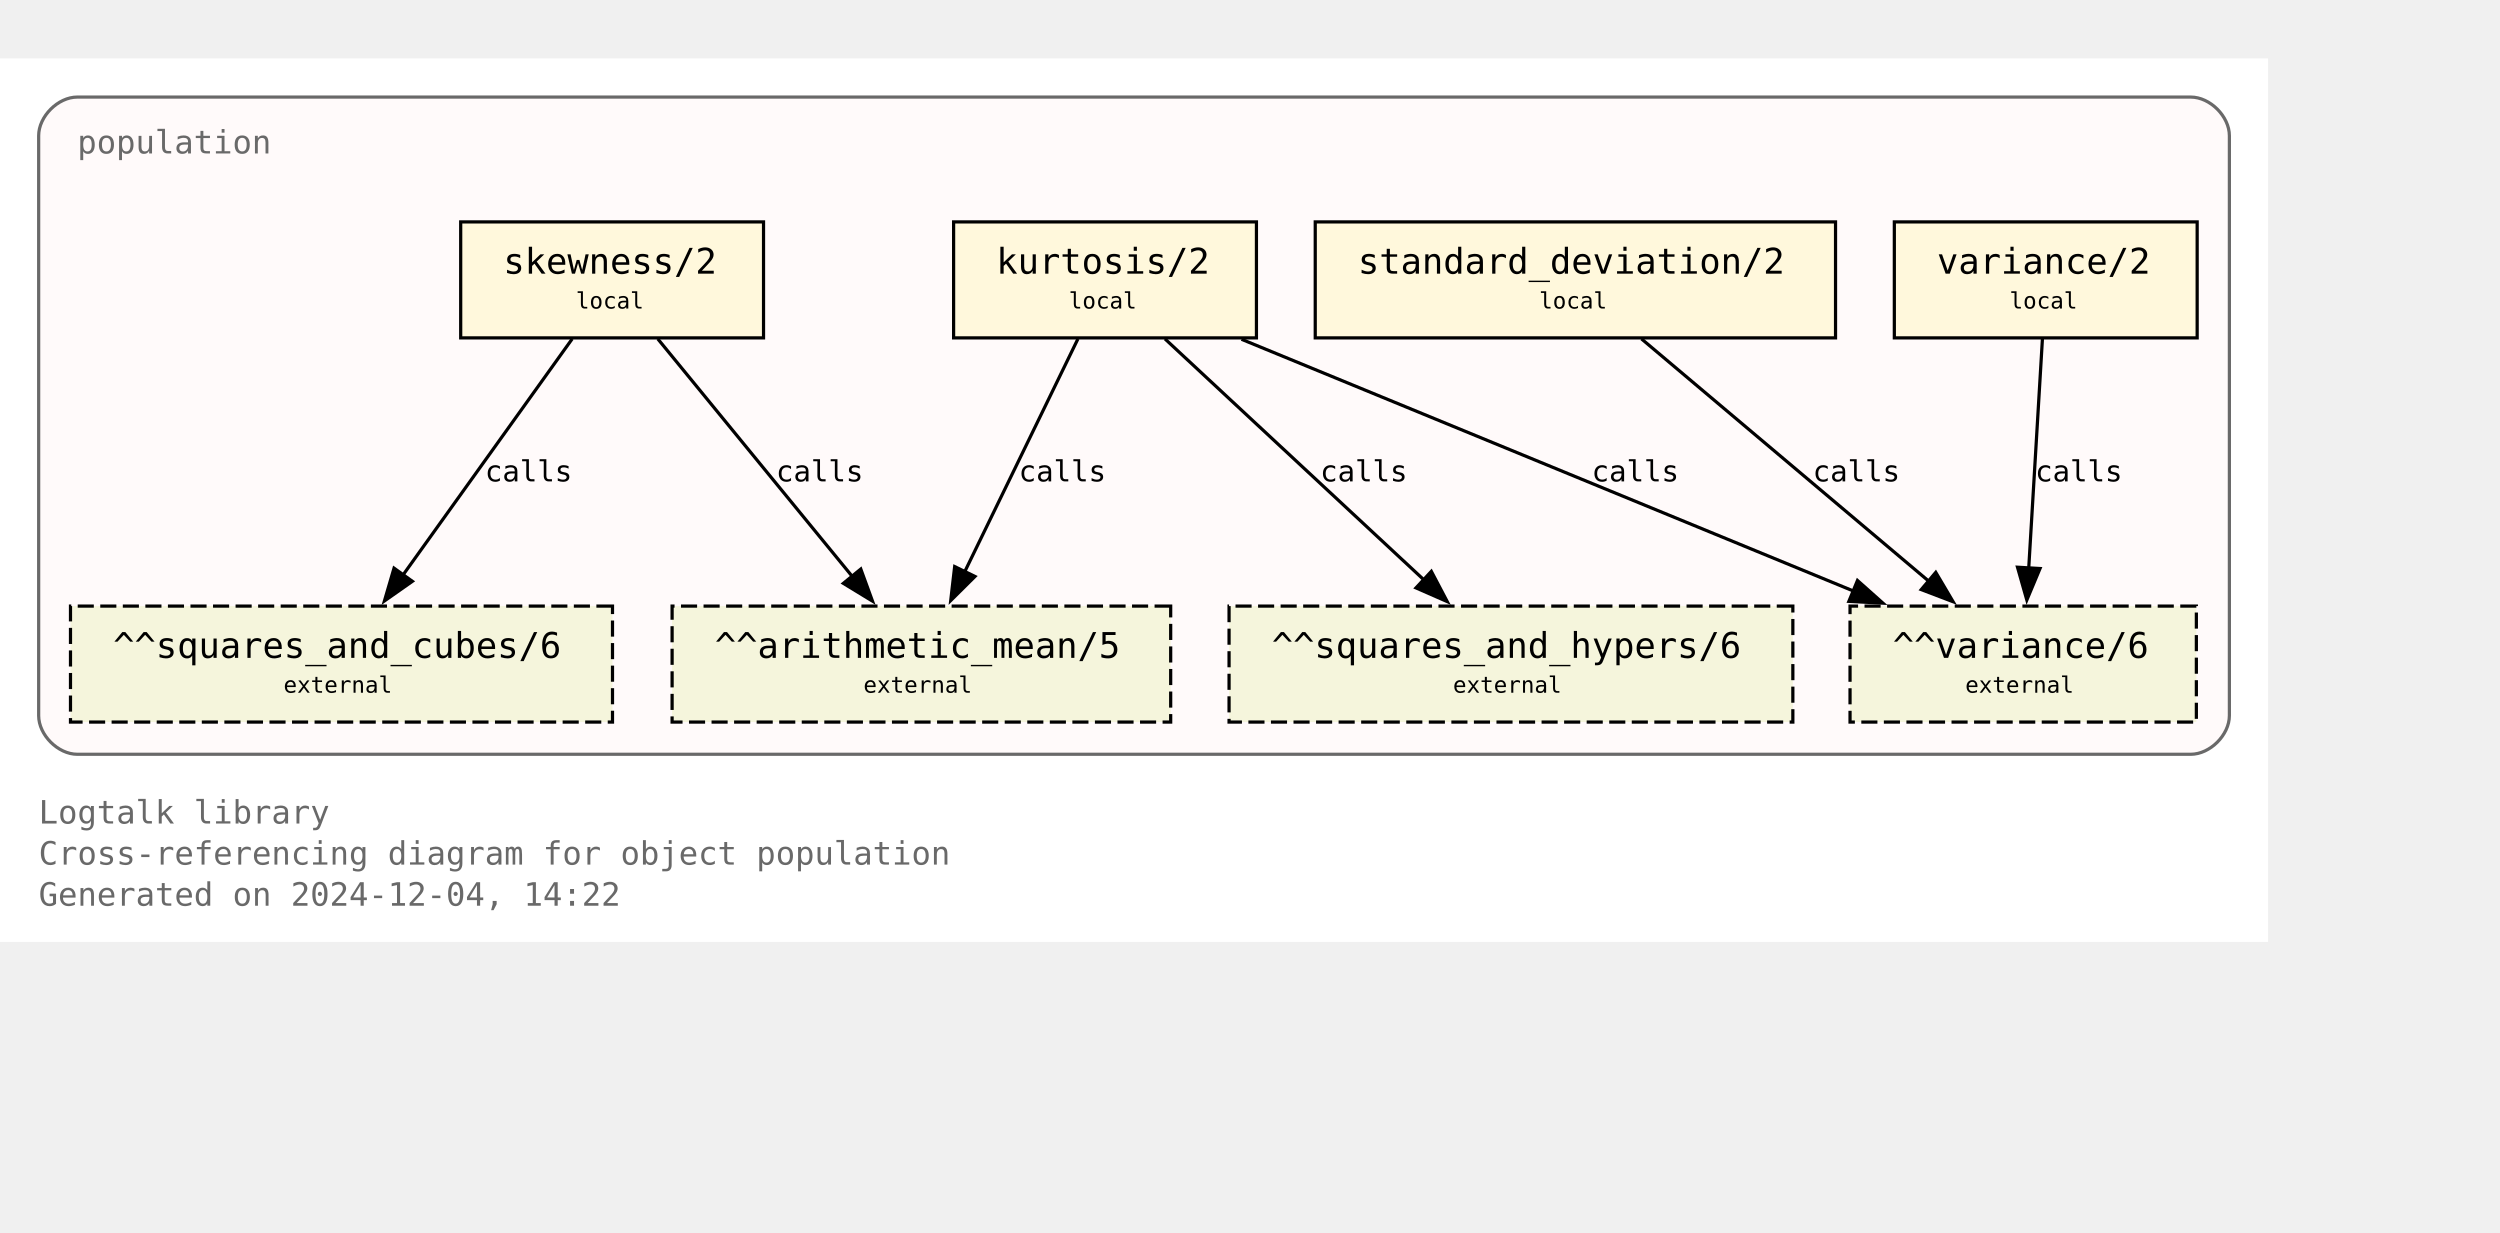
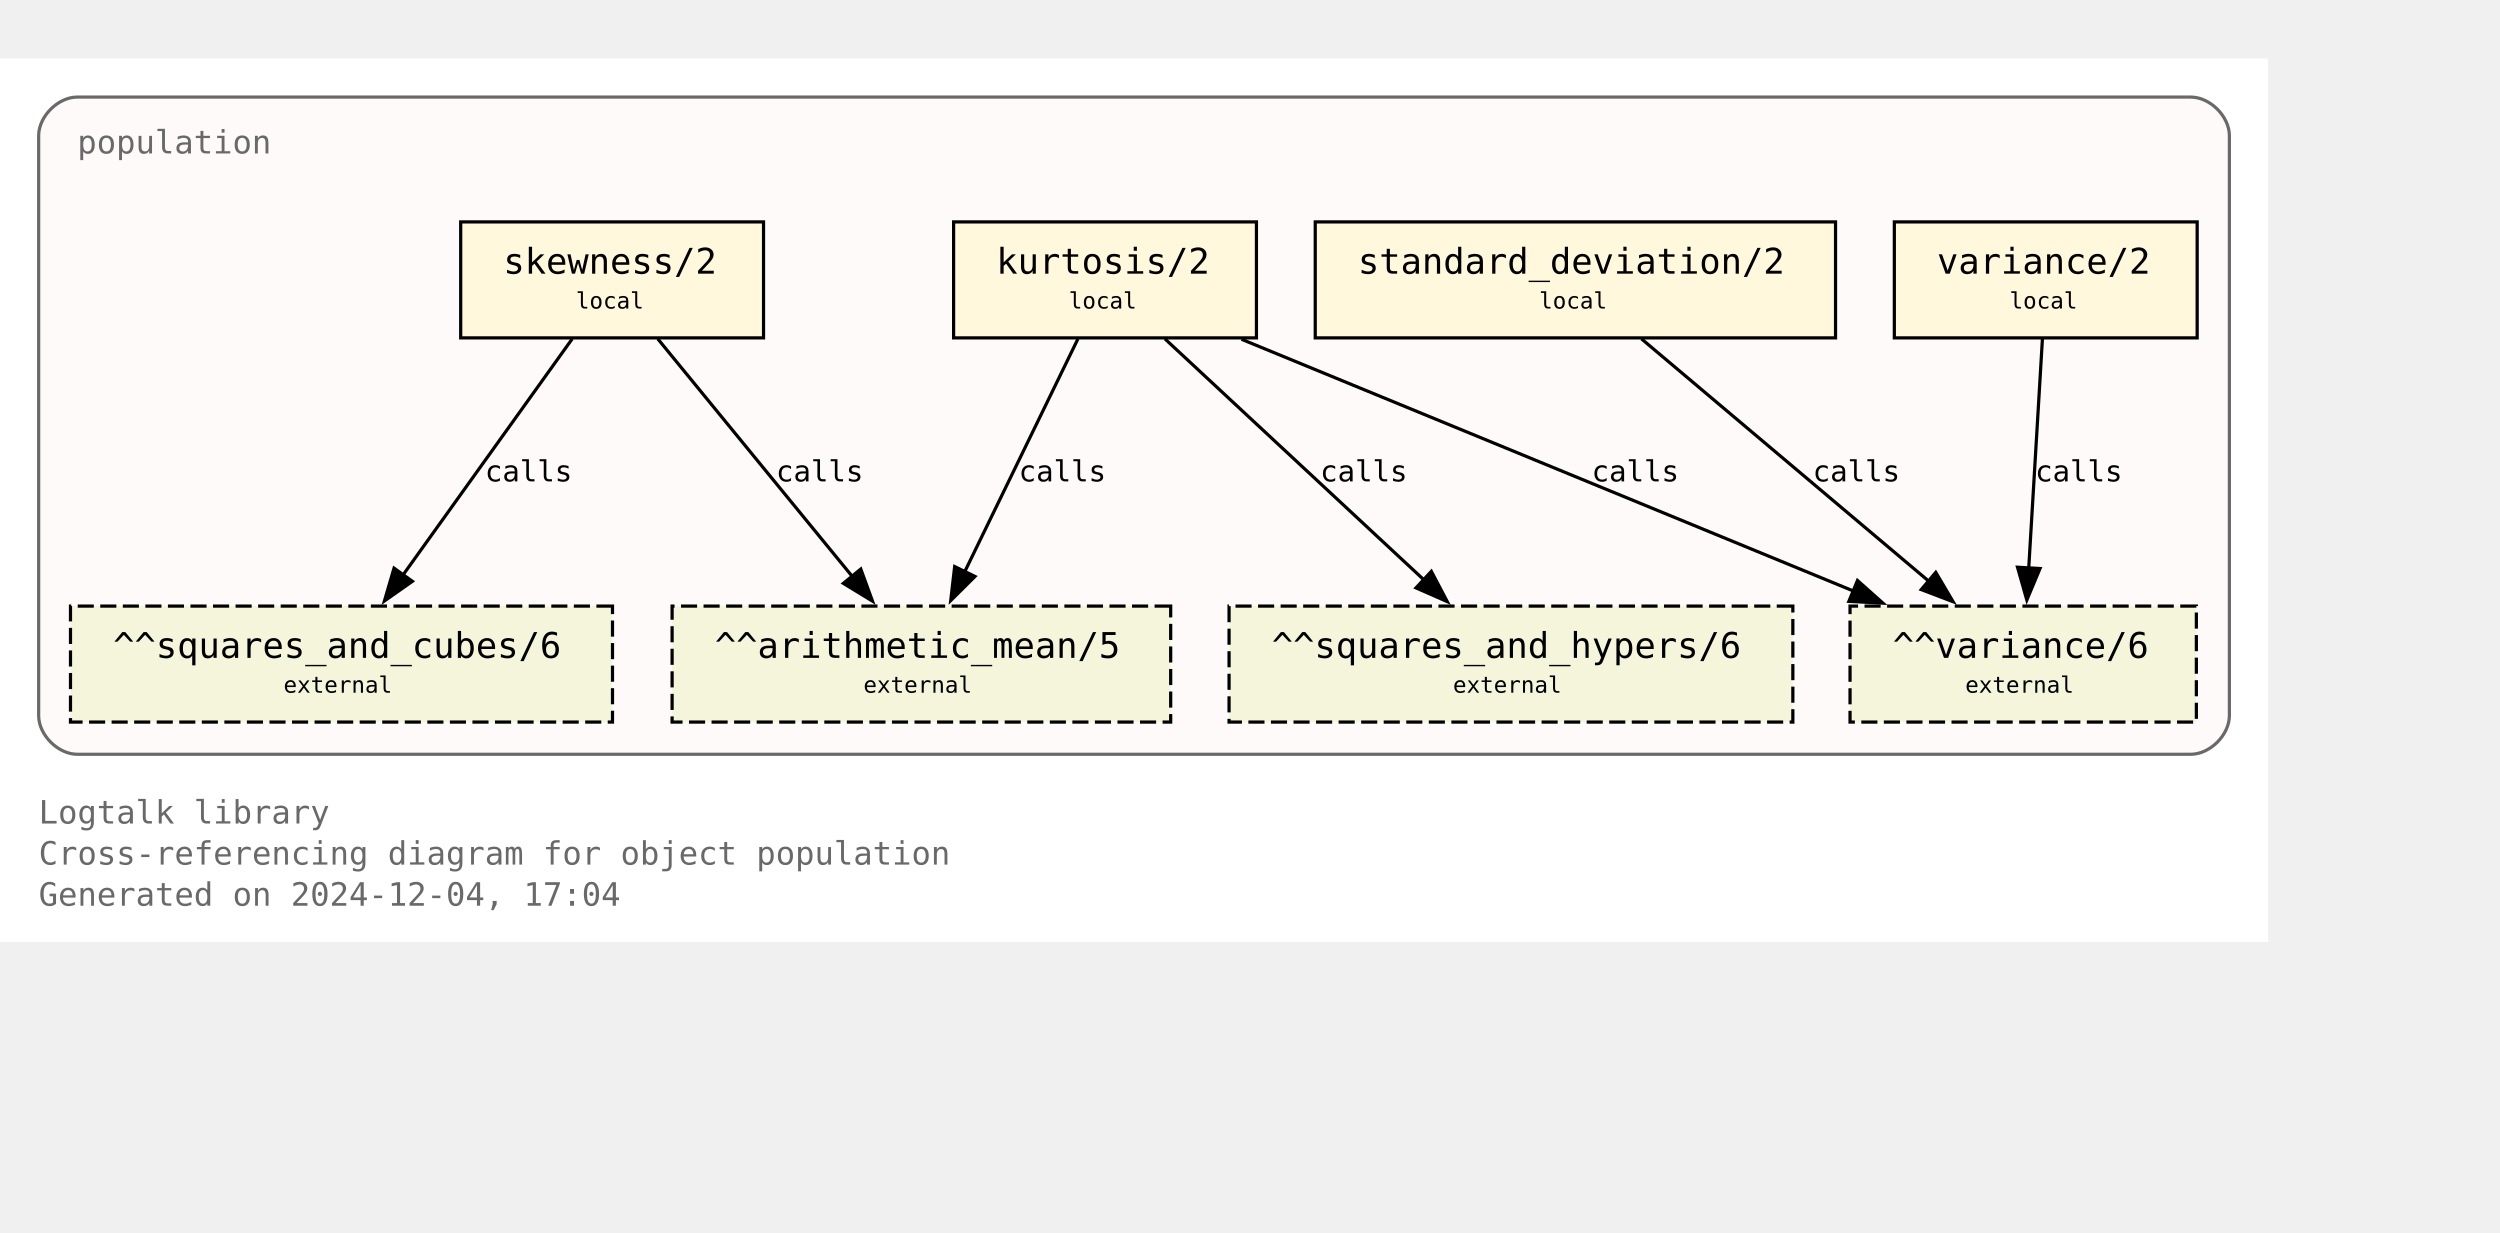
<svg xmlns="http://www.w3.org/2000/svg" xmlns:xlink="http://www.w3.org/1999/xlink" width="848pt" height="418pt" viewBox="72.00 72.00 776.00 346.25">
  <g id="graph0" class="graph" transform="scale(1 1) rotate(0) translate(76 342.25)">
    <polygon fill="white" stroke="none" points="-4,4 -4,-270.25 700,-270.25 700,4 -4,4" />
    <text text-anchor="start" x="8" y="-32.75" font-family="Monospace" font-size="10.00" fill="dimgray">Logtalk library</text>
    <text text-anchor="start" x="8" y="-20" font-family="Monospace" font-size="10.00" fill="dimgray">Cross-referencing diagram for object population</text>
-     <text text-anchor="start" x="8" y="-7.25" font-family="Monospace" font-size="10.00" fill="dimgray">Generated on 2024-12-04, 14:22</text>
+     <text text-anchor="start" x="8" y="-7.25" font-family="Monospace" font-size="10.00" fill="dimgray">Generated on 2024-12-04, 17:04</text>
    <g id="clust1" class="cluster">
      <g id="a_clust1">
        <a xlink:title="population">
          <path fill="snow" stroke="dimgray" d="M20,-54.25C20,-54.25 676,-54.25 676,-54.25 682,-54.25 688,-60.25 688,-66.25 688,-66.25 688,-246.25 688,-246.25 688,-252.25 682,-258.25 676,-258.25 676,-258.25 20,-258.25 20,-258.25 14,-258.25 8,-252.25 8,-246.25 8,-246.25 8,-66.25 8,-66.25 8,-60.25 14,-54.25 20,-54.25" />
          <g id="a_clust1_0">
-             <a xlink:href="https://github.com/LogtalkDotOrg/logtalk3/tree/988bd6706df383f0049ed9e7989110f628a53b10/library/statistics/population.lgt" xlink:title="https://github.com/LogtalkDotOrg/logtalk3/tree/988bd6706df383f0049ed9e7989110f628a53b10/library/statistics/population.lgt">
+             <a xlink:href="https://github.com/LogtalkDotOrg/logtalk3/tree/5754d80ab5059a587e46a40ae2791d9e7740a31a/library/statistics/population.lgt" xlink:title="https://github.com/LogtalkDotOrg/logtalk3/tree/5754d80ab5059a587e46a40ae2791d9e7740a31a/library/statistics/population.lgt">
              <text text-anchor="start" x="20" y="-240.75" font-family="Monospace" font-size="10.00" fill="dimgray">population</text>
            </a>
          </g>
        </a>
      </g>
    </g>
    <g id="node1" class="node">
      <g id="a_node1">
-         <a xlink:href="https://github.com/LogtalkDotOrg/logtalk3/tree/988bd6706df383f0049ed9e7989110f628a53b10/library/statistics/population.lgt#L33" xlink:title="https://github.com/LogtalkDotOrg/logtalk3/tree/988bd6706df383f0049ed9e7989110f628a53b10/library/statistics/population.lgt#L33">
+         <a xlink:href="https://github.com/LogtalkDotOrg/logtalk3/tree/5754d80ab5059a587e46a40ae2791d9e7740a31a/library/statistics/population.lgt#L33" xlink:title="https://github.com/LogtalkDotOrg/logtalk3/tree/5754d80ab5059a587e46a40ae2791d9e7740a31a/library/statistics/population.lgt#L33">
          <polygon fill="cornsilk" stroke="black" points="233,-219.5 139,-219.5 139,-183.5 233,-183.5 233,-219.5" />
          <text text-anchor="start" x="147" y="-204.2" font-family="Monospace" font-size="9.00"> </text>
          <text text-anchor="start" x="152.25" y="-203.43" font-family="Monospace" font-size="11.00">skewness/2</text>
          <text text-anchor="start" x="219.75" y="-204.2" font-family="Monospace" font-size="9.00"> </text>
          <text text-anchor="start" x="147" y="-191.82" font-family="Monospace" font-size="9.00"> </text>
          <text text-anchor="start" x="174.75" y="-192.6" font-family="Monospace" font-size="7.00">local</text>
          <text text-anchor="start" x="219.75" y="-191.82" font-family="Monospace" font-size="9.00"> </text>
        </a>
      </g>
    </g>
    <g id="node5" class="node">
      <polygon fill="beige" stroke="black" stroke-dasharray="5,2" points="359.38,-100.25 204.62,-100.25 204.62,-64.25 359.38,-64.25 359.38,-100.25" />
      <text text-anchor="start" x="212.62" y="-84.95" font-family="Monospace" font-size="9.00"> </text>
      <text text-anchor="start" x="217.88" y="-84.17" font-family="Monospace" font-size="11.00">^^arithmetic_mean/5</text>
      <text text-anchor="start" x="346.12" y="-84.95" font-family="Monospace" font-size="9.00"> </text>
      <text text-anchor="start" x="212.62" y="-72.58" font-family="Monospace" font-size="9.00"> </text>
      <text text-anchor="start" x="264" y="-73.35" font-family="Monospace" font-size="7.00">external</text>
      <text text-anchor="start" x="346.12" y="-72.58" font-family="Monospace" font-size="9.00"> </text>
    </g>
    <g id="edge1" class="edge">
      <g id="a_edge1">
-         <a xlink:href="https://github.com/LogtalkDotOrg/logtalk3/tree/988bd6706df383f0049ed9e7989110f628a53b10/library/statistics/population.lgt#L33" xlink:title="calls">
+         <a xlink:href="https://github.com/LogtalkDotOrg/logtalk3/tree/5754d80ab5059a587e46a40ae2791d9e7740a31a/library/statistics/population.lgt#L33" xlink:title="calls">
          <path fill="none" stroke="black" d="M200.17,-183.2C216.12,-163.72 242.21,-131.84 260.64,-109.33" />
          <polygon fill="black" stroke="black" points="263.19,-111.75 266.82,-101.79 257.77,-107.31 263.19,-111.75" />
        </a>
      </g>
      <g id="a_edge1-label">
-         <a xlink:href="https://github.com/LogtalkDotOrg/logtalk3/tree/988bd6706df383f0049ed9e7989110f628a53b10/library/statistics/population.lgt#L33" xlink:title="https://github.com/LogtalkDotOrg/logtalk3/tree/988bd6706df383f0049ed9e7989110f628a53b10/library/statistics/population.lgt#L33">
+         <a xlink:href="https://github.com/LogtalkDotOrg/logtalk3/tree/5754d80ab5059a587e46a40ae2791d9e7740a31a/library/statistics/population.lgt#L33" xlink:title="https://github.com/LogtalkDotOrg/logtalk3/tree/5754d80ab5059a587e46a40ae2791d9e7740a31a/library/statistics/population.lgt#L33">
          <text text-anchor="start" x="236.88" y="-138.95" font-family="Monospace" font-size="9.00">calls</text>
        </a>
      </g>
    </g>
    <g id="node6" class="node">
      <polygon fill="beige" stroke="black" stroke-dasharray="5,2" points="186.12,-100.25 17.88,-100.25 17.88,-64.25 186.12,-64.25 186.12,-100.25" />
      <text text-anchor="start" x="25.88" y="-84.95" font-family="Monospace" font-size="9.00"> </text>
      <text text-anchor="start" x="31.12" y="-84.17" font-family="Monospace" font-size="11.00">^^squares_and_cubes/6</text>
      <text text-anchor="start" x="172.88" y="-84.95" font-family="Monospace" font-size="9.00"> </text>
      <text text-anchor="start" x="25.88" y="-72.58" font-family="Monospace" font-size="9.00"> </text>
      <text text-anchor="start" x="84" y="-73.35" font-family="Monospace" font-size="7.00">external</text>
      <text text-anchor="start" x="172.88" y="-72.58" font-family="Monospace" font-size="9.00"> </text>
    </g>
    <g id="edge2" class="edge">
      <g id="a_edge2">
-         <a xlink:href="https://github.com/LogtalkDotOrg/logtalk3/tree/988bd6706df383f0049ed9e7989110f628a53b10/library/statistics/population.lgt#L33" xlink:title="calls">
+         <a xlink:href="https://github.com/LogtalkDotOrg/logtalk3/tree/5754d80ab5059a587e46a40ae2791d9e7740a31a/library/statistics/population.lgt#L33" xlink:title="calls">
          <path fill="none" stroke="black" d="M173.61,-183.2C159.77,-163.89 137.22,-132.41 121.12,-109.94" />
          <polygon fill="black" stroke="black" points="124,-107.94 115.33,-101.85 118.31,-112.02 124,-107.94" />
        </a>
      </g>
      <g id="a_edge2-label">
-         <a xlink:href="https://github.com/LogtalkDotOrg/logtalk3/tree/988bd6706df383f0049ed9e7989110f628a53b10/library/statistics/population.lgt#L33" xlink:title="https://github.com/LogtalkDotOrg/logtalk3/tree/988bd6706df383f0049ed9e7989110f628a53b10/library/statistics/population.lgt#L33">
+         <a xlink:href="https://github.com/LogtalkDotOrg/logtalk3/tree/5754d80ab5059a587e46a40ae2791d9e7740a31a/library/statistics/population.lgt#L33" xlink:title="https://github.com/LogtalkDotOrg/logtalk3/tree/5754d80ab5059a587e46a40ae2791d9e7740a31a/library/statistics/population.lgt#L33">
          <text text-anchor="start" x="146.52" y="-138.95" font-family="Monospace" font-size="9.00">calls</text>
        </a>
      </g>
    </g>
    <g id="node2" class="node">
      <g id="a_node2">
-         <a xlink:href="https://github.com/LogtalkDotOrg/logtalk3/tree/988bd6706df383f0049ed9e7989110f628a53b10/library/statistics/population.lgt#L41" xlink:title="https://github.com/LogtalkDotOrg/logtalk3/tree/988bd6706df383f0049ed9e7989110f628a53b10/library/statistics/population.lgt#L41">
+         <a xlink:href="https://github.com/LogtalkDotOrg/logtalk3/tree/5754d80ab5059a587e46a40ae2791d9e7740a31a/library/statistics/population.lgt#L41" xlink:title="https://github.com/LogtalkDotOrg/logtalk3/tree/5754d80ab5059a587e46a40ae2791d9e7740a31a/library/statistics/population.lgt#L41">
          <polygon fill="cornsilk" stroke="black" points="386,-219.5 292,-219.5 292,-183.5 386,-183.5 386,-219.5" />
          <text text-anchor="start" x="300" y="-204.2" font-family="Monospace" font-size="9.00"> </text>
          <text text-anchor="start" x="305.25" y="-203.43" font-family="Monospace" font-size="11.00">kurtosis/2</text>
          <text text-anchor="start" x="372.75" y="-204.2" font-family="Monospace" font-size="9.00"> </text>
          <text text-anchor="start" x="300" y="-191.82" font-family="Monospace" font-size="9.00"> </text>
          <text text-anchor="start" x="327.75" y="-192.6" font-family="Monospace" font-size="7.00">local</text>
          <text text-anchor="start" x="372.75" y="-191.82" font-family="Monospace" font-size="9.00"> </text>
        </a>
      </g>
    </g>
    <g id="edge3" class="edge">
      <g id="a_edge3">
-         <a xlink:href="https://github.com/LogtalkDotOrg/logtalk3/tree/988bd6706df383f0049ed9e7989110f628a53b10/library/statistics/population.lgt#L41" xlink:title="calls">
+         <a xlink:href="https://github.com/LogtalkDotOrg/logtalk3/tree/5754d80ab5059a587e46a40ae2791d9e7740a31a/library/statistics/population.lgt#L41" xlink:title="calls">
          <path fill="none" stroke="black" d="M330.59,-183.2C321.33,-164.15 306.31,-133.25 295.42,-110.85" />
          <polygon fill="black" stroke="black" points="298.63,-109.45 291.11,-101.98 292.33,-112.51 298.63,-109.45" />
        </a>
      </g>
      <g id="a_edge3-label">
-         <a xlink:href="https://github.com/LogtalkDotOrg/logtalk3/tree/988bd6706df383f0049ed9e7989110f628a53b10/library/statistics/population.lgt#L41" xlink:title="https://github.com/LogtalkDotOrg/logtalk3/tree/988bd6706df383f0049ed9e7989110f628a53b10/library/statistics/population.lgt#L41">
+         <a xlink:href="https://github.com/LogtalkDotOrg/logtalk3/tree/5754d80ab5059a587e46a40ae2791d9e7740a31a/library/statistics/population.lgt#L41" xlink:title="https://github.com/LogtalkDotOrg/logtalk3/tree/5754d80ab5059a587e46a40ae2791d9e7740a31a/library/statistics/population.lgt#L41">
          <text text-anchor="start" x="312.21" y="-138.95" font-family="Monospace" font-size="9.00">calls</text>
        </a>
      </g>
    </g>
    <g id="node7" class="node">
      <polygon fill="beige" stroke="black" stroke-dasharray="5,2" points="552.5,-100.25 377.5,-100.25 377.5,-64.25 552.5,-64.25 552.5,-100.25" />
      <text text-anchor="start" x="385.5" y="-84.95" font-family="Monospace" font-size="9.00"> </text>
      <text text-anchor="start" x="390.75" y="-84.17" font-family="Monospace" font-size="11.00">^^squares_and_hypers/6</text>
      <text text-anchor="start" x="539.25" y="-84.95" font-family="Monospace" font-size="9.00"> </text>
      <text text-anchor="start" x="385.5" y="-72.58" font-family="Monospace" font-size="9.00"> </text>
      <text text-anchor="start" x="447" y="-73.35" font-family="Monospace" font-size="7.00">external</text>
      <text text-anchor="start" x="539.25" y="-72.58" font-family="Monospace" font-size="9.00"> </text>
    </g>
    <g id="edge4" class="edge">
      <g id="a_edge4">
-         <a xlink:href="https://github.com/LogtalkDotOrg/logtalk3/tree/988bd6706df383f0049ed9e7989110f628a53b10/library/statistics/population.lgt#L41" xlink:title="calls">
+         <a xlink:href="https://github.com/LogtalkDotOrg/logtalk3/tree/5754d80ab5059a587e46a40ae2791d9e7740a31a/library/statistics/population.lgt#L41" xlink:title="calls">
          <path fill="none" stroke="black" d="M357.59,-183.2C378.81,-163.46 413.7,-130.99 437.93,-108.44" />
          <polygon fill="black" stroke="black" points="440.29,-111.03 445.22,-101.65 435.52,-105.9 440.29,-111.03" />
        </a>
      </g>
      <g id="a_edge4-label">
-         <a xlink:href="https://github.com/LogtalkDotOrg/logtalk3/tree/988bd6706df383f0049ed9e7989110f628a53b10/library/statistics/population.lgt#L41" xlink:title="https://github.com/LogtalkDotOrg/logtalk3/tree/988bd6706df383f0049ed9e7989110f628a53b10/library/statistics/population.lgt#L41">
+         <a xlink:href="https://github.com/LogtalkDotOrg/logtalk3/tree/5754d80ab5059a587e46a40ae2791d9e7740a31a/library/statistics/population.lgt#L41" xlink:title="https://github.com/LogtalkDotOrg/logtalk3/tree/5754d80ab5059a587e46a40ae2791d9e7740a31a/library/statistics/population.lgt#L41">
          <text text-anchor="start" x="405.78" y="-138.95" font-family="Monospace" font-size="9.00">calls</text>
        </a>
      </g>
    </g>
    <g id="node8" class="node">
      <polygon fill="beige" stroke="black" stroke-dasharray="5,2" points="677.75,-100.25 570.25,-100.25 570.25,-64.25 677.75,-64.25 677.75,-100.25" />
      <text text-anchor="start" x="578.25" y="-84.95" font-family="Monospace" font-size="9.00"> </text>
      <text text-anchor="start" x="583.5" y="-84.17" font-family="Monospace" font-size="11.00">^^variance/6</text>
      <text text-anchor="start" x="664.5" y="-84.95" font-family="Monospace" font-size="9.00"> </text>
      <text text-anchor="start" x="578.25" y="-72.58" font-family="Monospace" font-size="9.00"> </text>
      <text text-anchor="start" x="606" y="-73.35" font-family="Monospace" font-size="7.00">external</text>
      <text text-anchor="start" x="664.5" y="-72.58" font-family="Monospace" font-size="9.00"> </text>
    </g>
    <g id="edge5" class="edge">
      <g id="a_edge5">
-         <a xlink:href="https://github.com/LogtalkDotOrg/logtalk3/tree/988bd6706df383f0049ed9e7989110f628a53b10/library/statistics/population.lgt#L41" xlink:title="calls">
+         <a xlink:href="https://github.com/LogtalkDotOrg/logtalk3/tree/5754d80ab5059a587e46a40ae2791d9e7740a31a/library/statistics/population.lgt#L41" xlink:title="calls">
          <path fill="none" stroke="black" d="M381.36,-183.07C431.95,-162.26 516.59,-127.44 571.34,-104.91" />
          <polygon fill="black" stroke="black" points="572.56,-108.2 580.47,-101.16 569.89,-101.72 572.56,-108.2" />
        </a>
      </g>
      <g id="a_edge5-label">
-         <a xlink:href="https://github.com/LogtalkDotOrg/logtalk3/tree/988bd6706df383f0049ed9e7989110f628a53b10/library/statistics/population.lgt#L41" xlink:title="https://github.com/LogtalkDotOrg/logtalk3/tree/988bd6706df383f0049ed9e7989110f628a53b10/library/statistics/population.lgt#L41">
+         <a xlink:href="https://github.com/LogtalkDotOrg/logtalk3/tree/5754d80ab5059a587e46a40ae2791d9e7740a31a/library/statistics/population.lgt#L41" xlink:title="https://github.com/LogtalkDotOrg/logtalk3/tree/5754d80ab5059a587e46a40ae2791d9e7740a31a/library/statistics/population.lgt#L41">
          <text text-anchor="start" x="490.05" y="-138.95" font-family="Monospace" font-size="9.00">calls</text>
        </a>
      </g>
    </g>
    <g id="node3" class="node">
      <g id="a_node3">
-         <a xlink:href="https://github.com/LogtalkDotOrg/logtalk3/tree/988bd6706df383f0049ed9e7989110f628a53b10/library/statistics/population.lgt#L50" xlink:title="https://github.com/LogtalkDotOrg/logtalk3/tree/988bd6706df383f0049ed9e7989110f628a53b10/library/statistics/population.lgt#L50">
+         <a xlink:href="https://github.com/LogtalkDotOrg/logtalk3/tree/5754d80ab5059a587e46a40ae2791d9e7740a31a/library/statistics/population.lgt#L50" xlink:title="https://github.com/LogtalkDotOrg/logtalk3/tree/5754d80ab5059a587e46a40ae2791d9e7740a31a/library/statistics/population.lgt#L50">
          <polygon fill="cornsilk" stroke="black" points="565.75,-219.5 404.25,-219.5 404.25,-183.5 565.75,-183.5 565.75,-219.5" />
          <text text-anchor="start" x="412.25" y="-204.2" font-family="Monospace" font-size="9.00"> </text>
          <text text-anchor="start" x="417.5" y="-203.43" font-family="Monospace" font-size="11.00">standard_deviation/2</text>
          <text text-anchor="start" x="552.5" y="-204.2" font-family="Monospace" font-size="9.00"> </text>
          <text text-anchor="start" x="412.25" y="-191.82" font-family="Monospace" font-size="9.00"> </text>
          <text text-anchor="start" x="473.75" y="-192.6" font-family="Monospace" font-size="7.00">local</text>
          <text text-anchor="start" x="552.5" y="-191.82" font-family="Monospace" font-size="9.00"> </text>
        </a>
      </g>
    </g>
    <g id="edge6" class="edge">
      <g id="a_edge6">
-         <a xlink:href="https://github.com/LogtalkDotOrg/logtalk3/tree/988bd6706df383f0049ed9e7989110f628a53b10/library/statistics/population.lgt#L50" xlink:title="calls">
+         <a xlink:href="https://github.com/LogtalkDotOrg/logtalk3/tree/5754d80ab5059a587e46a40ae2791d9e7740a31a/library/statistics/population.lgt#L50" xlink:title="calls">
          <path fill="none" stroke="black" d="M505.51,-183.2C529.12,-163.28 568.08,-130.42 594.84,-107.85" />
          <polygon fill="black" stroke="black" points="596.86,-110.72 602.25,-101.6 592.35,-105.37 596.86,-110.72" />
        </a>
      </g>
      <g id="a_edge6-label">
-         <a xlink:href="https://github.com/LogtalkDotOrg/logtalk3/tree/988bd6706df383f0049ed9e7989110f628a53b10/library/statistics/population.lgt#L50" xlink:title="https://github.com/LogtalkDotOrg/logtalk3/tree/988bd6706df383f0049ed9e7989110f628a53b10/library/statistics/population.lgt#L50">
+         <a xlink:href="https://github.com/LogtalkDotOrg/logtalk3/tree/5754d80ab5059a587e46a40ae2791d9e7740a31a/library/statistics/population.lgt#L50" xlink:title="https://github.com/LogtalkDotOrg/logtalk3/tree/5754d80ab5059a587e46a40ae2791d9e7740a31a/library/statistics/population.lgt#L50">
          <text text-anchor="start" x="558.67" y="-138.95" font-family="Monospace" font-size="9.00">calls</text>
        </a>
      </g>
    </g>
    <g id="node4" class="node">
      <g id="a_node4">
-         <a xlink:href="https://github.com/LogtalkDotOrg/logtalk3/tree/988bd6706df383f0049ed9e7989110f628a53b10/library/statistics/population.lgt#L54" xlink:title="https://github.com/LogtalkDotOrg/logtalk3/tree/988bd6706df383f0049ed9e7989110f628a53b10/library/statistics/population.lgt#L54">
+         <a xlink:href="https://github.com/LogtalkDotOrg/logtalk3/tree/5754d80ab5059a587e46a40ae2791d9e7740a31a/library/statistics/population.lgt#L54" xlink:title="https://github.com/LogtalkDotOrg/logtalk3/tree/5754d80ab5059a587e46a40ae2791d9e7740a31a/library/statistics/population.lgt#L54">
          <polygon fill="cornsilk" stroke="black" points="678,-219.5 584,-219.5 584,-183.5 678,-183.5 678,-219.5" />
          <text text-anchor="start" x="592" y="-204.2" font-family="Monospace" font-size="9.00"> </text>
          <text text-anchor="start" x="597.25" y="-203.43" font-family="Monospace" font-size="11.00">variance/2</text>
          <text text-anchor="start" x="664.75" y="-204.2" font-family="Monospace" font-size="9.00"> </text>
          <text text-anchor="start" x="592" y="-191.82" font-family="Monospace" font-size="9.00"> </text>
          <text text-anchor="start" x="619.75" y="-192.6" font-family="Monospace" font-size="7.00">local</text>
          <text text-anchor="start" x="664.75" y="-191.82" font-family="Monospace" font-size="9.00"> </text>
        </a>
      </g>
    </g>
    <g id="edge7" class="edge">
      <g id="a_edge7">
-         <a xlink:href="https://github.com/LogtalkDotOrg/logtalk3/tree/988bd6706df383f0049ed9e7989110f628a53b10/library/statistics/population.lgt#L54" xlink:title="calls">
+         <a xlink:href="https://github.com/LogtalkDotOrg/logtalk3/tree/5754d80ab5059a587e46a40ae2791d9e7740a31a/library/statistics/population.lgt#L54" xlink:title="calls">
          <path fill="none" stroke="black" d="M629.97,-183.2C628.85,-164.5 627.05,-134.37 625.72,-112.08" />
          <polygon fill="black" stroke="black" points="629.22,-111.91 625.13,-102.13 622.23,-112.32 629.22,-111.91" />
        </a>
      </g>
      <g id="a_edge7-label">
-         <a xlink:href="https://github.com/LogtalkDotOrg/logtalk3/tree/988bd6706df383f0049ed9e7989110f628a53b10/library/statistics/population.lgt#L54" xlink:title="https://github.com/LogtalkDotOrg/logtalk3/tree/988bd6706df383f0049ed9e7989110f628a53b10/library/statistics/population.lgt#L54">
+         <a xlink:href="https://github.com/LogtalkDotOrg/logtalk3/tree/5754d80ab5059a587e46a40ae2791d9e7740a31a/library/statistics/population.lgt#L54" xlink:title="https://github.com/LogtalkDotOrg/logtalk3/tree/5754d80ab5059a587e46a40ae2791d9e7740a31a/library/statistics/population.lgt#L54">
          <text text-anchor="start" x="627.71" y="-138.95" font-family="Monospace" font-size="9.00">calls</text>
        </a>
      </g>
    </g>
  </g>
</svg>
